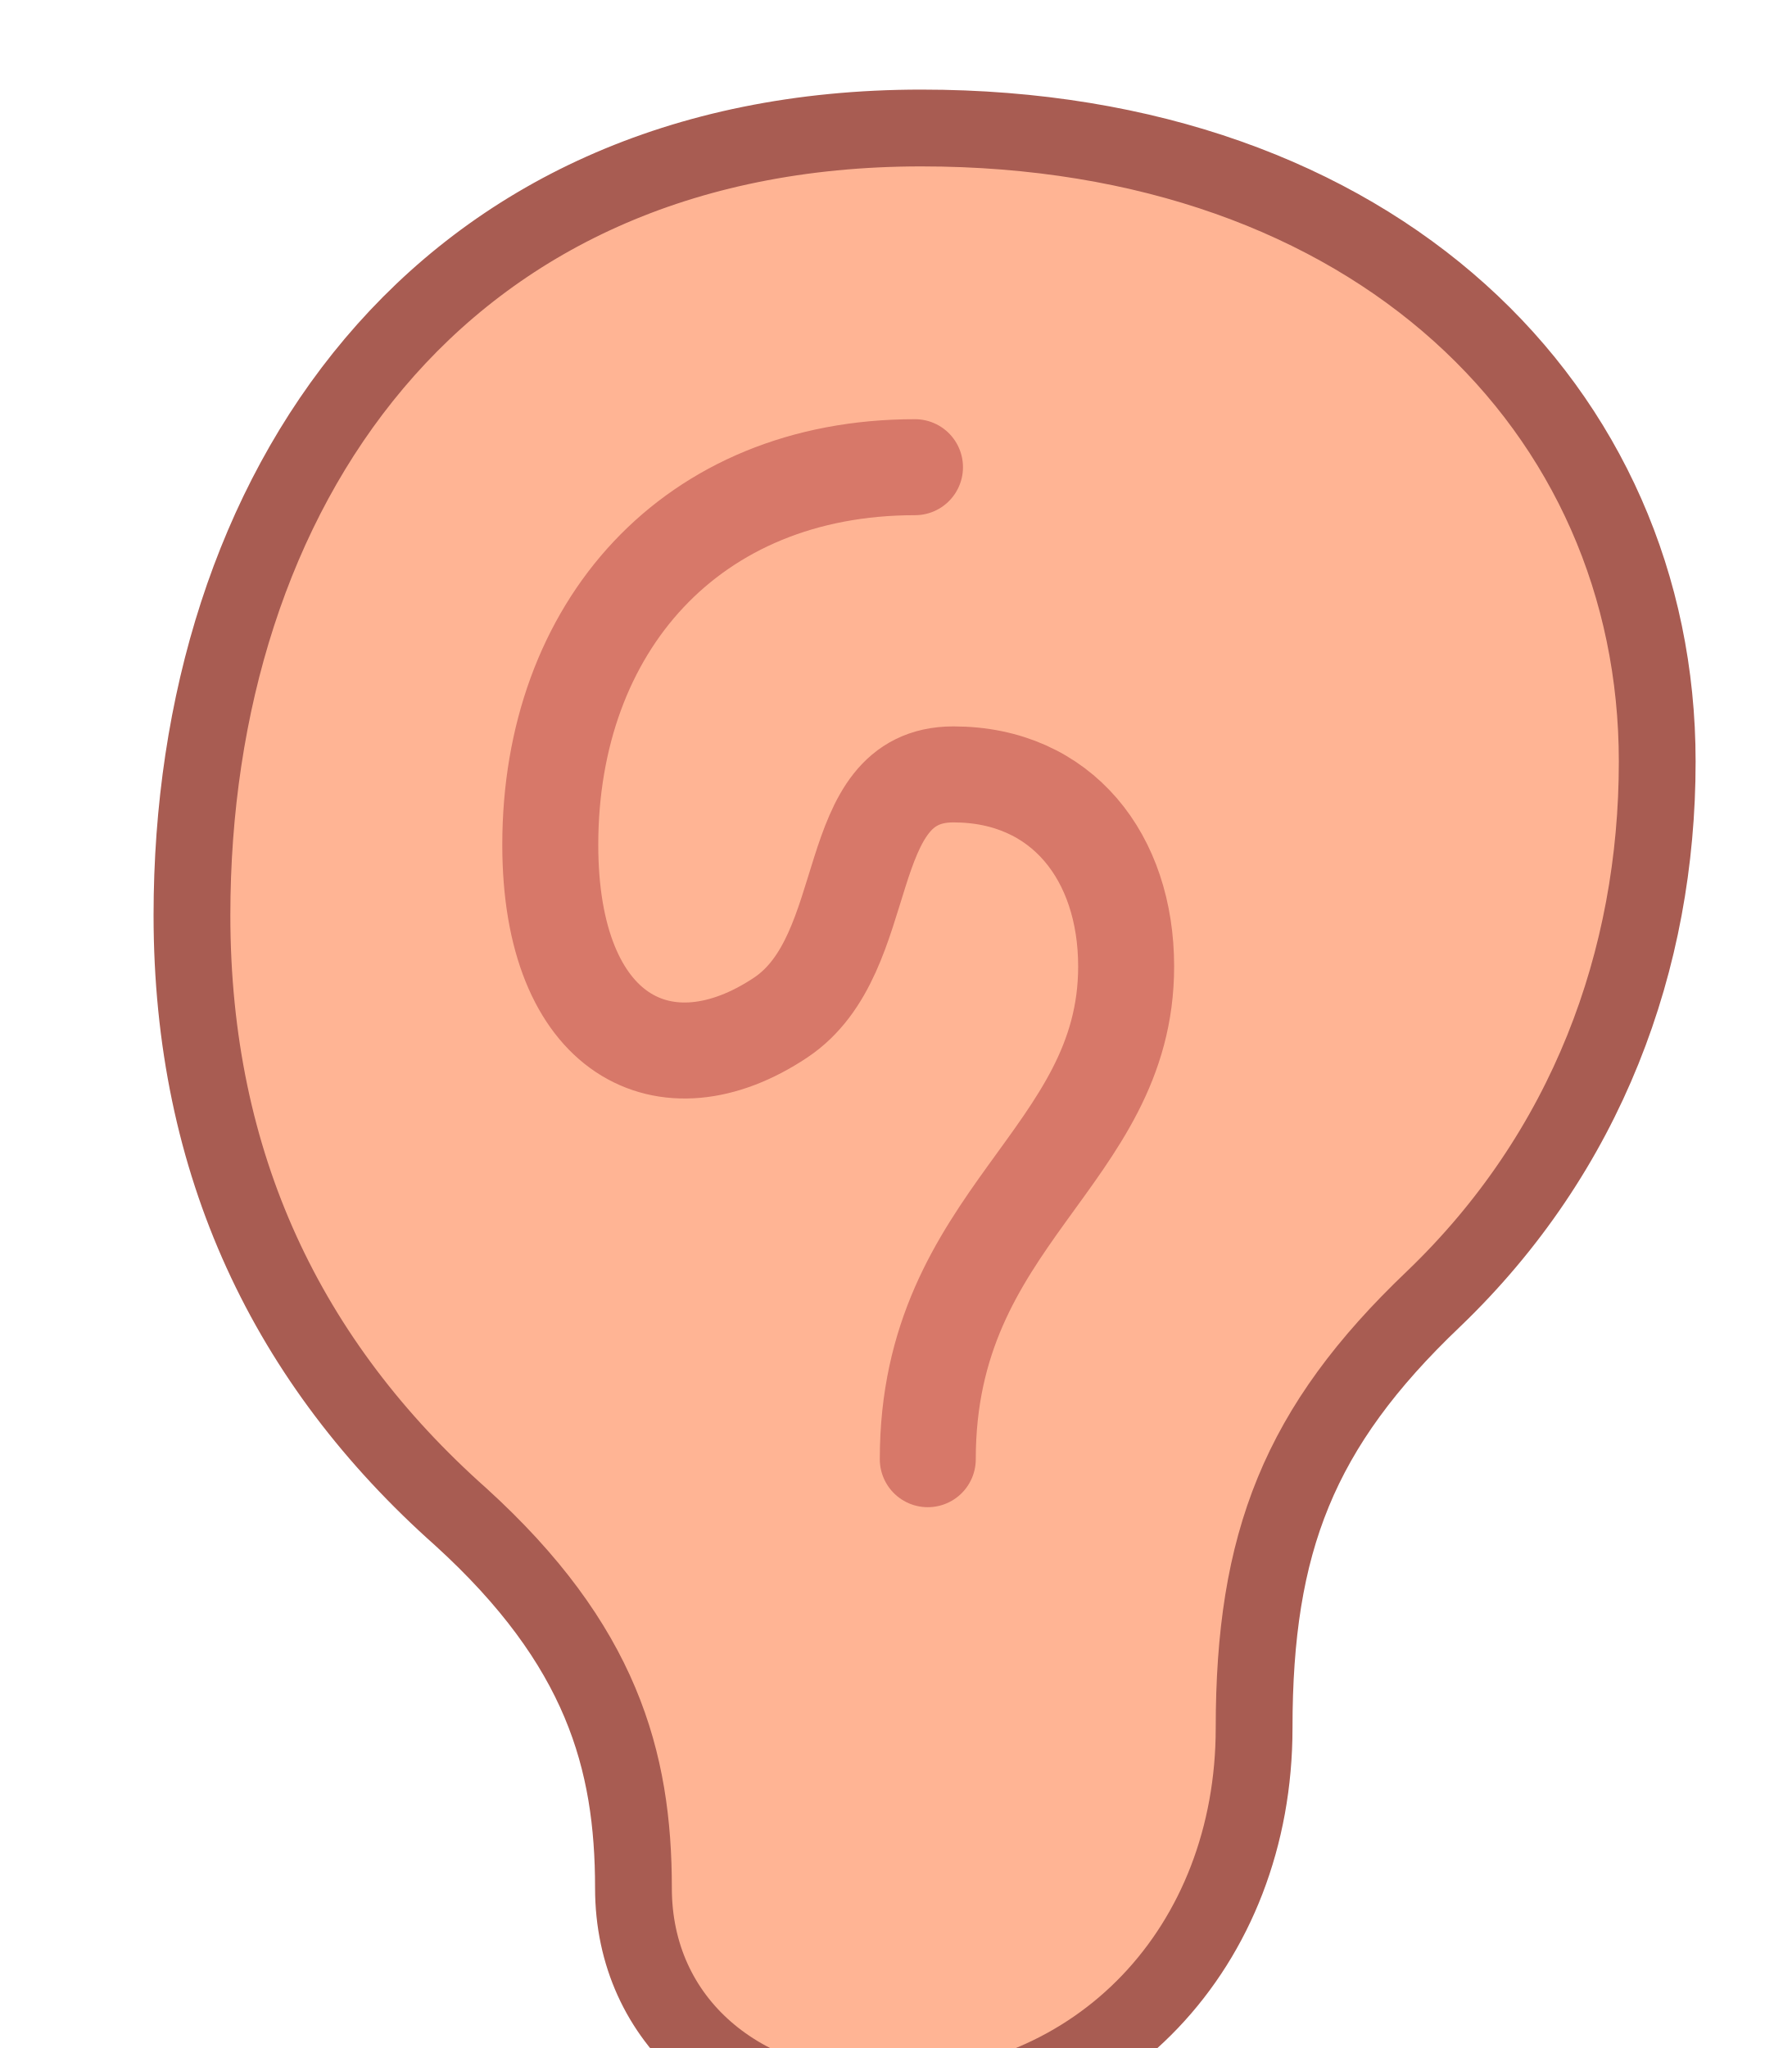
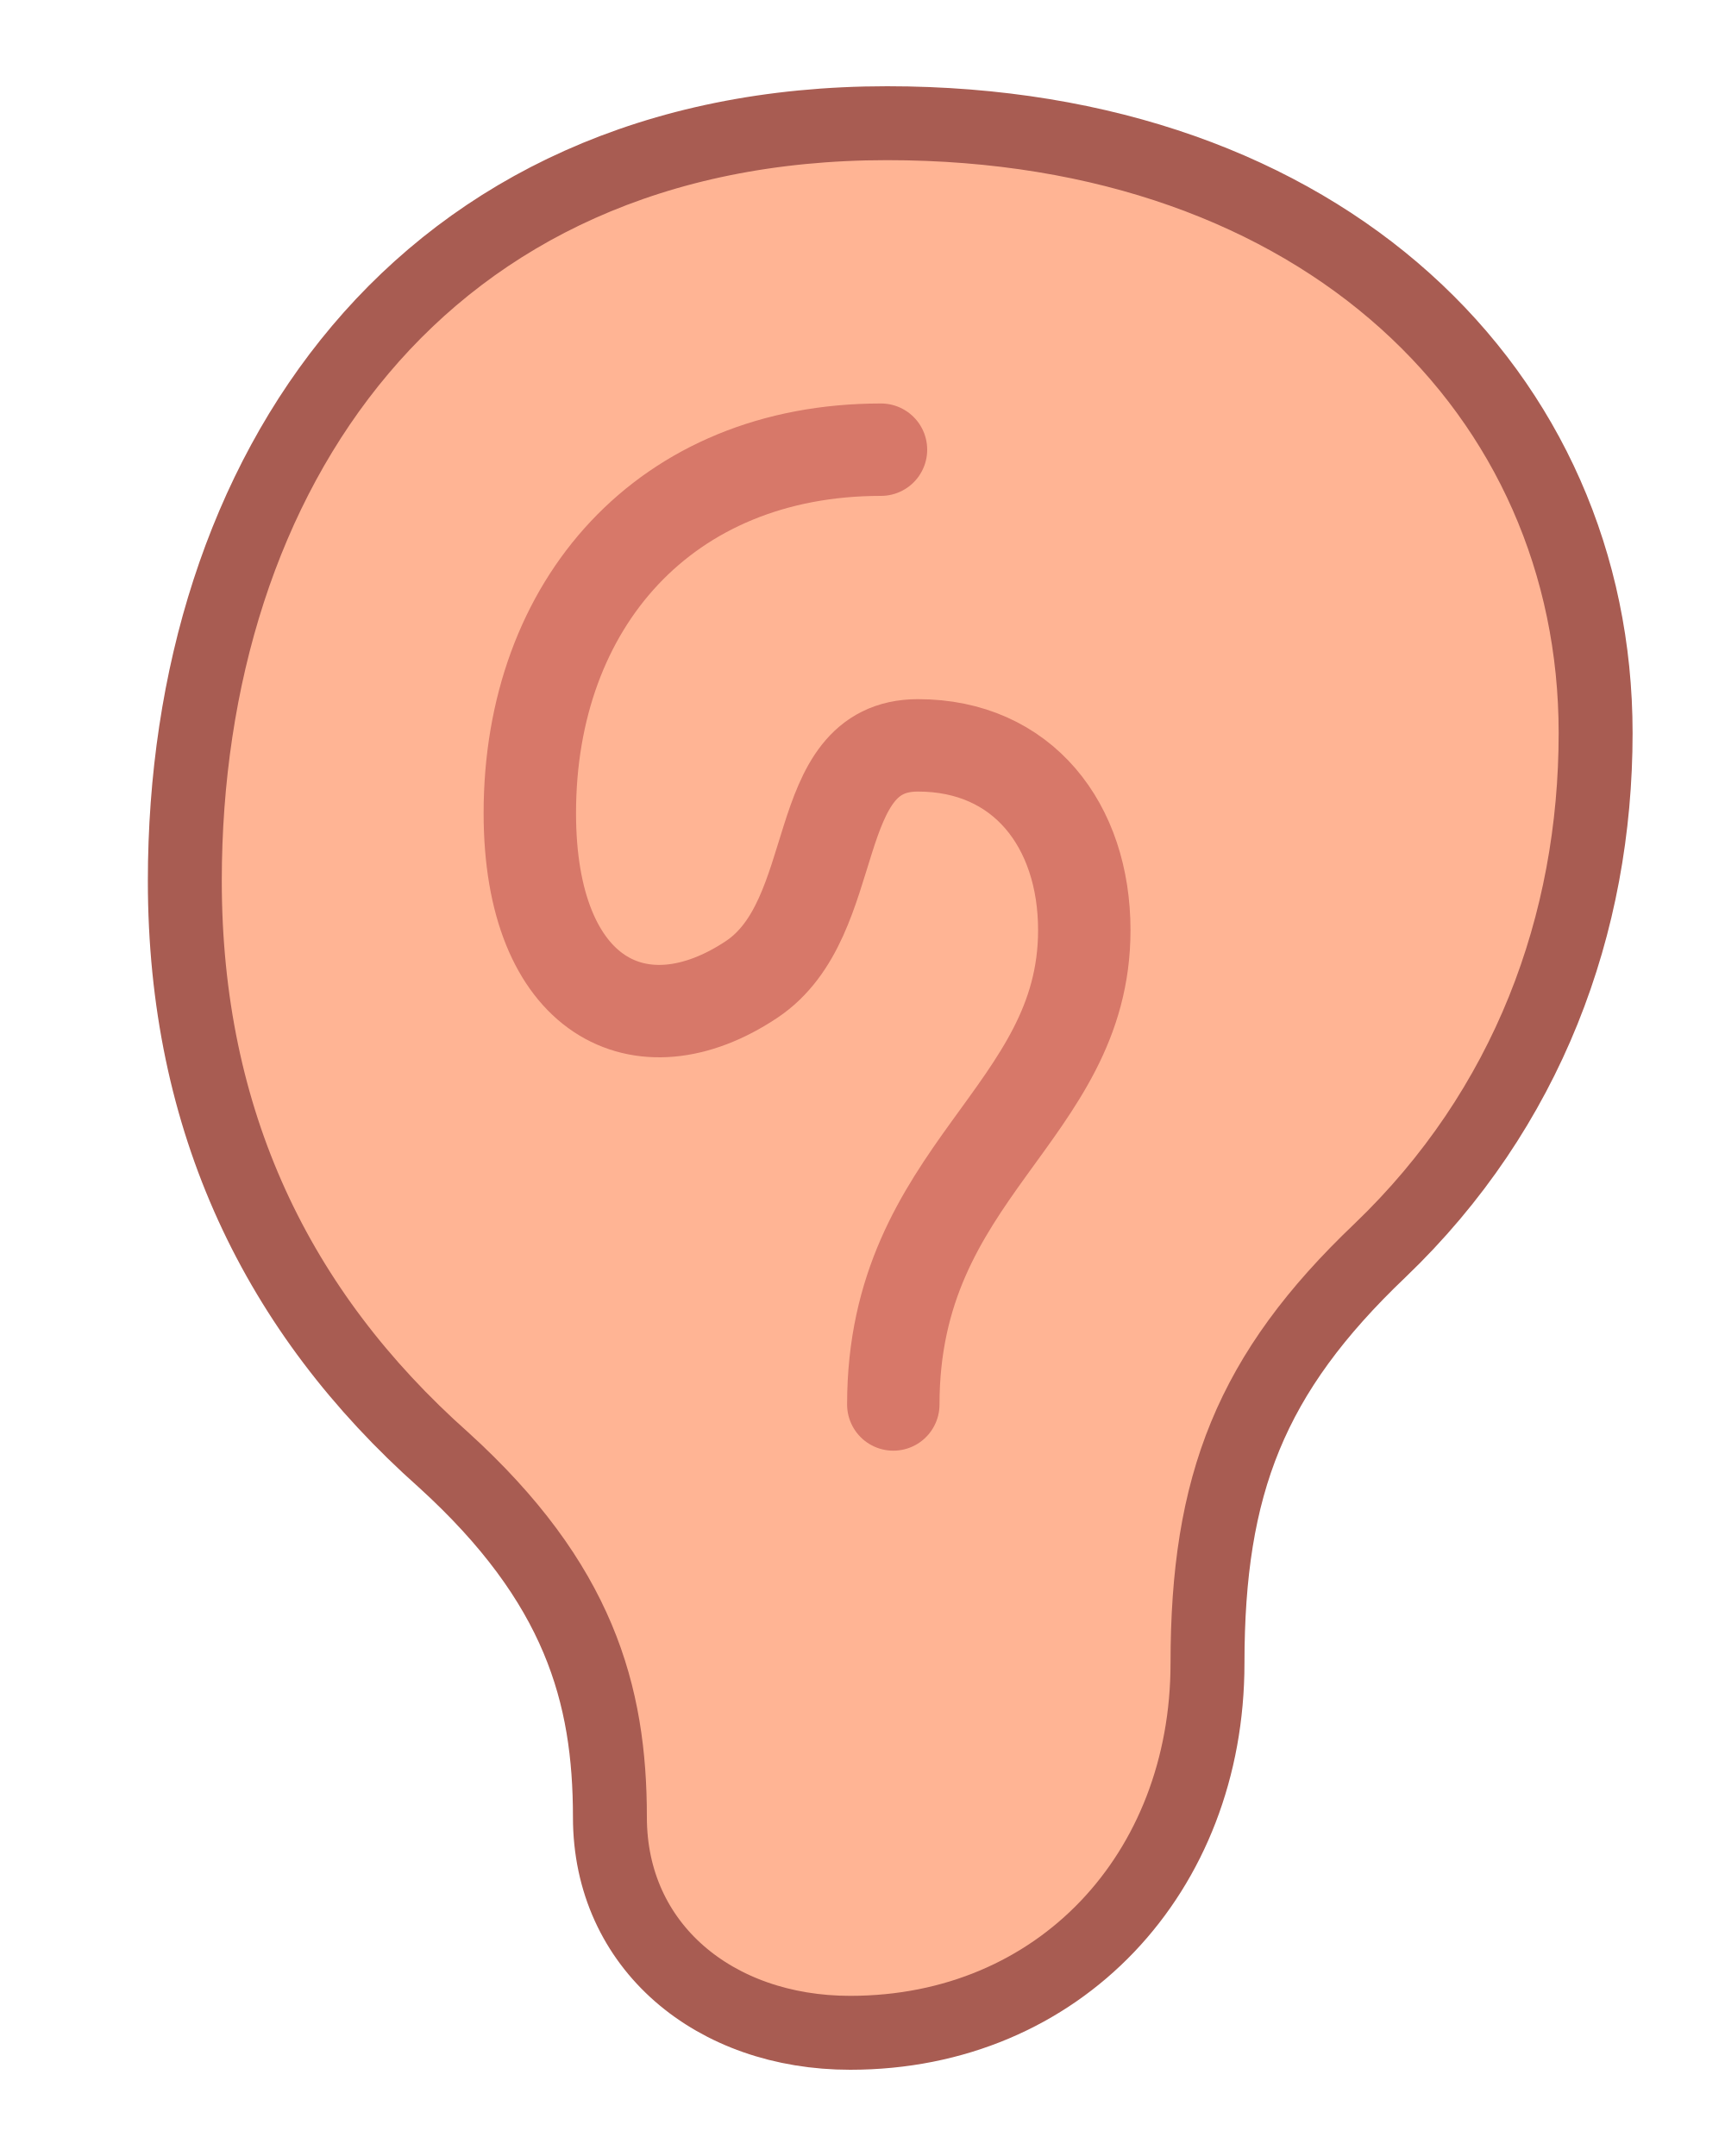
- <svg xmlns="http://www.w3.org/2000/svg" viewBox="0 0 280 320">
+ <svg xmlns="http://www.w3.org/2000/svg" viewBox="0 0 280 350">
  <path d="M144 20C68 20 30 77 30 143c0 39 15 70 42 94 22 20 27 38 27 58 0 21 17 35 39 35 34 0 58-26 58-60 0-29 7-47 28-67 24-23 35-53 35-84C259 64 215 20 144 20Z" fill="#ffb494" stroke="#a85c52" stroke-width="12" />
  <path d="M143 73c-35 0-57 25-57 59 0 30 18 39 36 27 15-10 9-38 27-38 17 0 27 13 27 30 0 30-31 39-31 77" fill="none" stroke="#d77869" stroke-width="15" stroke-linecap="round" />
</svg>
